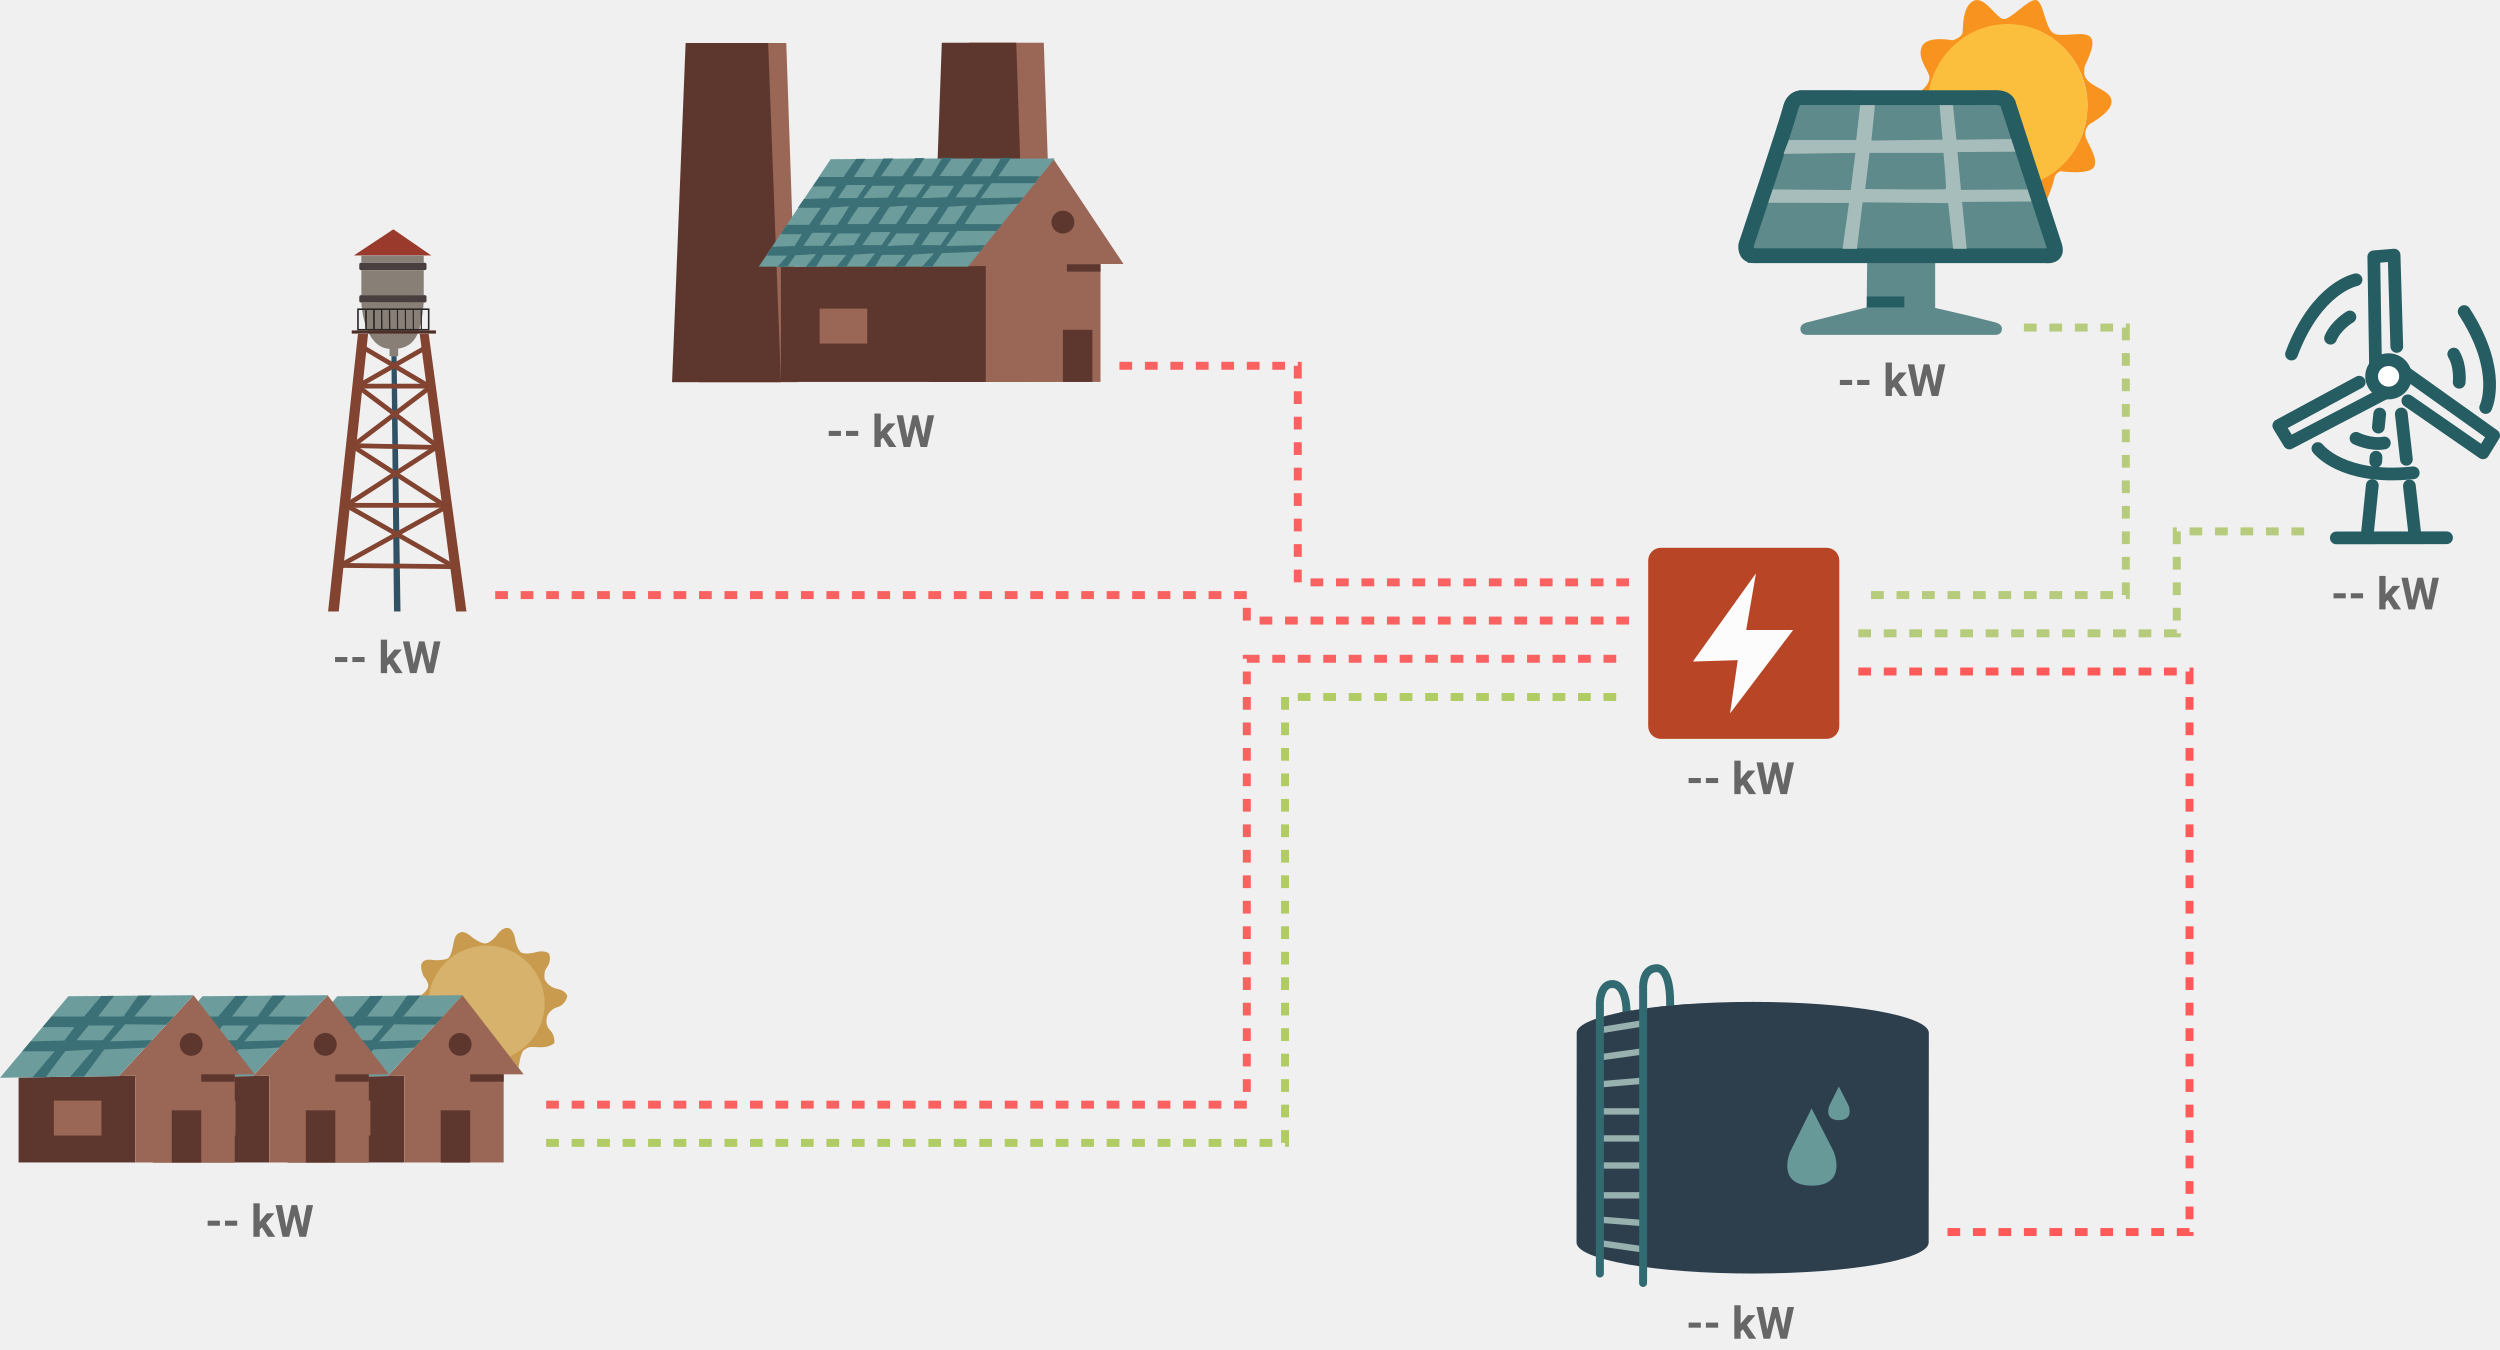
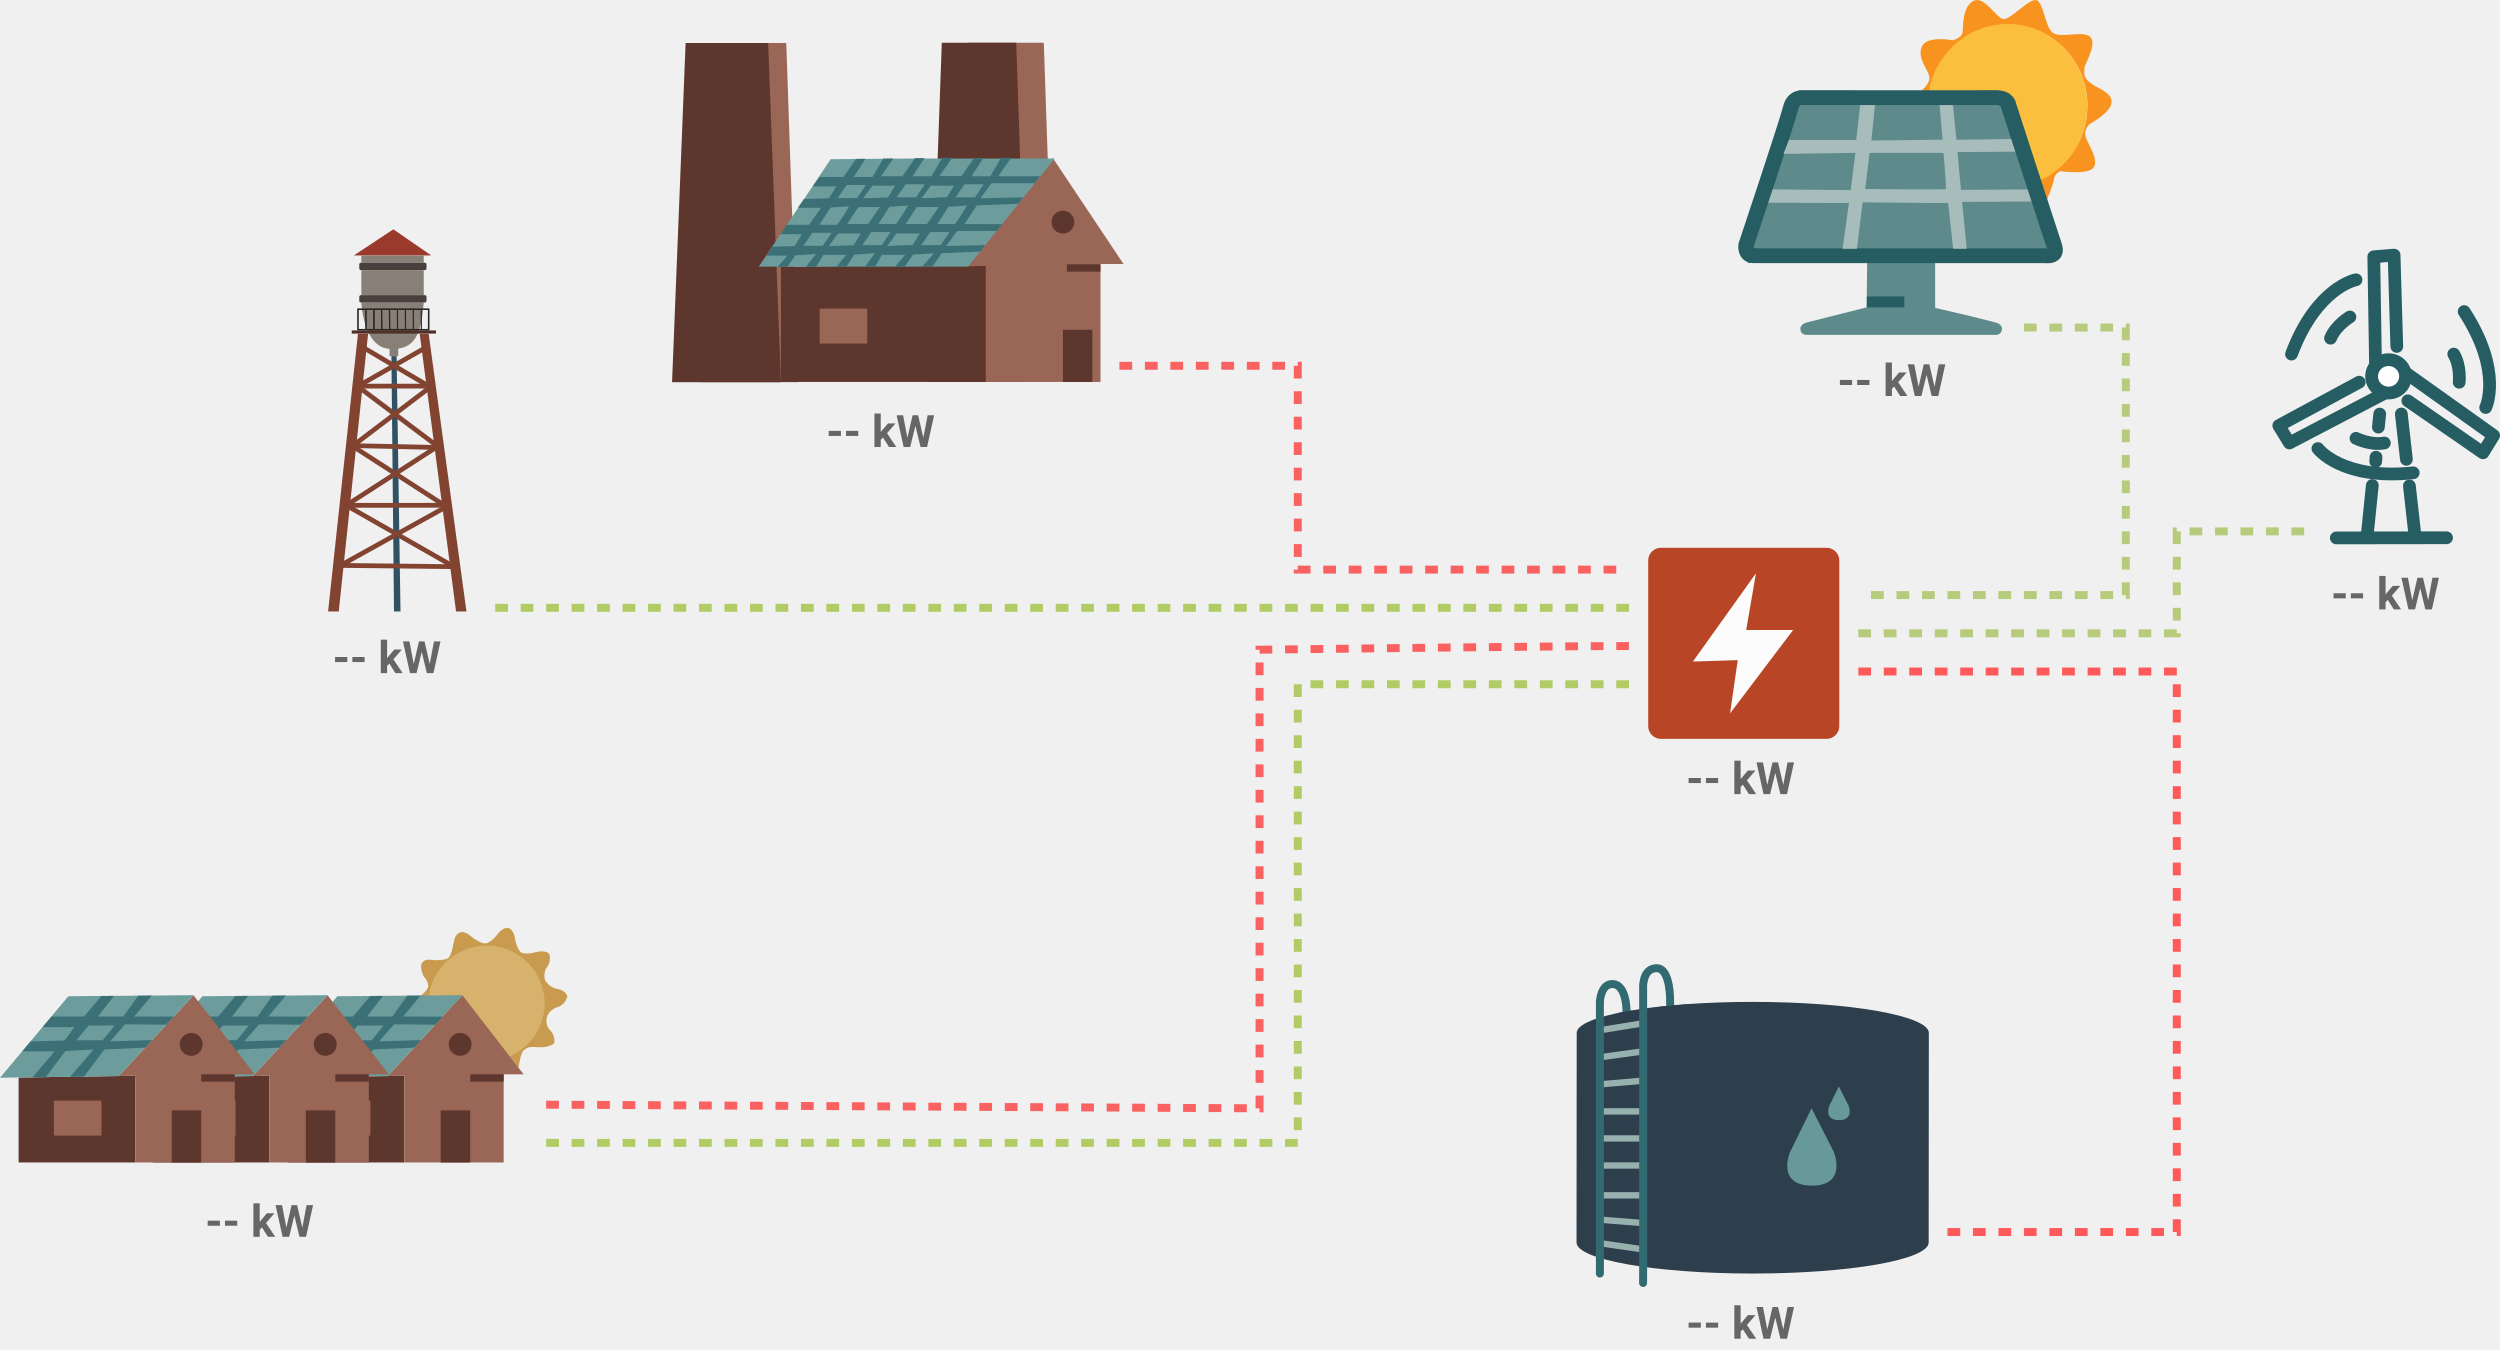
<svg xmlns="http://www.w3.org/2000/svg" id="PowerNet" width="1569.951" height="847.695" viewBox="0 0 1569.951 847.695">
  <g id="EnergieStroom" transform="translate(-177.024 -202.305)">
    <g id="Group_199" data-name="Group 199" transform="translate(-0.941 2.305)">
      <g id="Molen" transform="translate(1605 356.2)">
        <g id="Layer_1" data-name="Layer 1" transform="translate(40.129 103.762)">
          <path id="Path_29" data-name="Path 29" d="M85.49,142.273l.844-8.2" transform="translate(-59.084 -134.016)" fill="none" stroke="#265d62" stroke-linecap="round" stroke-miterlimit="10" stroke-width="8" />
          <path id="Path_30" data-name="Path 30" d="M76.52,222.5l3.07-29.975" transform="translate(-56.997 -147.614)" fill="none" stroke="#265d62" stroke-linecap="round" stroke-miterlimit="10" stroke-width="8" />
          <path id="Path_31" data-name="Path 31" d="M110.87,192.86l3.346,29.8" transform="translate(-64.987 -147.691)" fill="none" stroke="#265d62" stroke-linecap="round" stroke-miterlimit="10" stroke-width="8" />
          <path id="Path_32" data-name="Path 32" d="M104.27,134l3.192,28.494" transform="translate(-63.452 -134)" fill="none" stroke="#265d62" stroke-linecap="round" stroke-miterlimit="10" stroke-width="8" />
          <line id="Line_37" data-name="Line 37" x1="69.212" y2="0.092" transform="translate(0 77.745)" fill="none" stroke="#265d62" stroke-linecap="round" stroke-miterlimit="10" stroke-width="8" />
          <path id="Path_33" data-name="Path 33" d="M83.33,172.033l.169-2.663" transform="translate(-58.581 -142.227)" fill="none" stroke="#265d62" stroke-linecap="round" stroke-miterlimit="10" stroke-width="8" />
        </g>
        <g id="Layer_2" data-name="Layer 2" transform="translate(4 4)">
          <ellipse id="Ellipse_20" data-name="Ellipse 20" cx="10.644" cy="10.467" rx="10.644" ry="10.467" transform="translate(58.292 65.666)" fill="#fff" stroke="#265d62" stroke-miterlimit="10" stroke-width="8" />
          <path id="Path_34" data-name="Path 34" d="M70.28,115.012,10.669,146.168,4,135.263,54.487,107.99" transform="translate(-4 -28.188)" fill="none" stroke="#265d62" stroke-linecap="round" stroke-linejoin="round" stroke-width="8" />
          <path id="Path_35" data-name="Path 35" d="M36,162.3s15.049,20.021,59.857,15.241" transform="translate(-11.443 -40.821)" fill="none" stroke="#265d62" stroke-linecap="round" stroke-miterlimit="10" stroke-width="8" />
          <path id="Path_36" data-name="Path 36" d="M82.814,72.322,81.74,5.067,94.479,4l1.7,57.363" transform="translate(-22.082 -4)" fill="none" stroke="#265d62" stroke-linecap="round" stroke-linejoin="round" stroke-width="8" />
          <path id="Path_37" data-name="Path 37" d="M54.913,24.2s-24.649,4.451-40.5,46.658" transform="translate(-6.421 -8.699)" fill="none" stroke="#265d62" stroke-linecap="round" stroke-miterlimit="10" stroke-width="8" />
          <path id="Path_38" data-name="Path 38" d="M108.43,100.74l54.777,39.038-6.7,10.882L109.328,118" transform="translate(-28.29 -26.502)" fill="none" stroke="#265d62" stroke-linecap="round" stroke-linejoin="round" stroke-width="8" />
          <path id="Path_39" data-name="Path 39" d="M169.212,110.462S180.247,87.984,155.69,50.19" transform="translate(-39.283 -14.744)" fill="none" stroke="#265d62" stroke-linecap="round" stroke-miterlimit="10" stroke-width="8" />
          <path id="Path_40" data-name="Path 40" d="M67.19,153.93s9.032,4.543,17.788,2.924" transform="translate(-18.698 -38.874)" fill="none" stroke="#265d62" stroke-linecap="round" stroke-miterlimit="10" stroke-width="8" />
          <path id="Path_41" data-name="Path 41" d="M58.508,54.62s-8.733,5.1-12.148,13.337" transform="translate(-13.853 -15.774)" fill="none" stroke="#265d62" stroke-linecap="round" stroke-miterlimit="10" stroke-width="8" />
          <path id="Path_42" data-name="Path 42" d="M150.59,102.689s1.143-10.015-3.4-17.689" transform="translate(-37.306 -22.841)" fill="none" stroke="#265d62" stroke-linecap="round" stroke-miterlimit="10" stroke-width="8" />
        </g>
      </g>
      <g id="Group_120" data-name="Group 120">
        <g id="House" transform="translate(346.853 782.722)">
          <ellipse id="Ellipse_18" data-name="Ellipse 18" cx="36.434" cy="36.86" rx="36.434" ry="36.86" transform="translate(100.451 10.509)" fill="#d7b26c" />
          <path id="Path_24" data-name="Path 24" d="M78.642,47.408A36.308,36.308,0,0,0,6.3,42.973L0,43.036a13.649,13.649,0,0,0,5.112-4.82c1.945-3.261-2.363-7.75-2.363-7.75S-.071,24.646,1.693,22s5.2-2.024,7.4-1.756,7.482-.095,8.963-1.15,2.646-4.844,3.355-8.986S22.99,3.846,25.959,2.79s7.159,3.087,7.159,3.087,5.828,4.371,8.742,3.875,6.521-4.726,6.521-4.726S51.643-.486,55.7.089s4.726,8.459,4.726,8.459,1.575,6.3,4.056,7.144,5.812.354,9.16-.528,6.38-.189,7.522.756,1.5,5.734-.977,8.813S78.8,32.4,78.8,32.4a11.026,11.026,0,0,0,7.813,5.907c5.749,1.079,6.364,4.718,6.364,4.718s-1.237,5.324-5.907,6.647a10.514,10.514,0,0,0-6.435,5.112s-2.465,5.08,1.315,9.254a10.071,10.071,0,0,1,2.827,8.427s-3.15,3-10.31,2.473-6.521.7-8.664,1.764-3.5,11.223-3.5,11.223l-5.56-7.191a36.316,36.316,0,0,0,21.9-33.331Z" transform="translate(94.417 -0.047)" fill="#c99b4e" />
          <path id="Path_25" data-name="Path 25" d="M130,172.375h73.325V117.92L130,119.023Z" transform="translate(-118.32 -25.083)" fill="#5d372e" />
          <path id="Path_26" data-name="Path 26" d="M81.766,53.67,34.88,104.431l10.4-.158v54.455h62.4V103.375h12.515Z" transform="translate(39.729 -11.436)" fill="#9a6756" />
          <path id="Path_27" data-name="Path 27" d="M205.165,53.67l-46.886,50.761L83.67,105.518l42.924-51.186,51.69-.433Z" transform="translate(-83.67 -11.436)" fill="#6c9c9c" />
          <path id="Path_28" data-name="Path 28" d="M99.29,88.993l5.214-6.23,21.265-.559,6.191-8.388H112.01l5.608-6.687h20.43l10.837-12.861,7.963-.071L146.766,67.129h16l9.254-13.058L180.476,54,169.5,67.129l24.928.079L189.7,72.28l-25.912-.26L154.4,82.732l26.408-.788-4.348,4.726L150.7,87.812,138.04,104.887l-8.758.15,14.712-17.17-17.713.929-12.294,16.4-8.333.118,13.885-16.319ZM149.7,82.07l7.529-9.254h-16.39l-7.663,9.254Z" transform="translate(-85.231 -11.506)" fill="#3b7076" />
          <rect id="Rectangle_149" data-name="Rectangle 149" width="29.874" height="21.942" transform="translate(33.828 108.455)" fill="#9a6756" />
          <rect id="Rectangle_150" data-name="Rectangle 150" width="18.509" height="32.748" transform="translate(107.854 114.543)" fill="#5d372e" />
          <rect id="Rectangle_151" data-name="Rectangle 151" width="21.045" height="4.615" transform="translate(126.362 91.939)" fill="#5d372e" />
          <ellipse id="Ellipse_19" data-name="Ellipse 19" cx="7.191" cy="7.191" rx="7.191" ry="7.191" transform="translate(112.879 65.94)" fill="#5d372e" />
        </g>
        <g id="House-2" data-name="House" transform="translate(262.16 824.956)">
          <path id="Path_25-2" data-name="Path 25" d="M130,172.375h73.325V117.92L130,119.023Z" transform="translate(-118.32 -67.317)" fill="#5d372e" />
          <path id="Path_26-2" data-name="Path 26" d="M81.766,53.67,34.88,104.431l10.4-.158v54.455h62.4V103.375h12.515Z" transform="translate(39.729 -53.67)" fill="#9a6756" />
          <path id="Path_27-2" data-name="Path 27" d="M205.165,53.67l-46.886,50.761L83.67,105.518l42.924-51.186,51.69-.433Z" transform="translate(-83.67 -53.67)" fill="#6c9c9c" />
          <path id="Path_28-2" data-name="Path 28" d="M99.29,88.993l5.214-6.23,21.265-.559,6.191-8.388H112.01l5.608-6.687h20.43l10.837-12.861,7.963-.071L146.766,67.129h16l9.254-13.058L180.476,54,169.5,67.129l24.928.079L189.7,72.28l-25.912-.26L154.4,82.732l26.408-.788-4.348,4.726L150.7,87.812,138.04,104.887l-8.758.15,14.712-17.17-17.713.929-12.294,16.4-8.333.118,13.885-16.319ZM149.7,82.07l7.529-9.254h-16.39l-7.663,9.254Z" transform="translate(-85.231 -53.74)" fill="#3b7076" />
          <rect id="Rectangle_149-2" data-name="Rectangle 149" width="29.874" height="21.942" transform="translate(33.828 66.221)" fill="#9a6756" />
          <rect id="Rectangle_150-2" data-name="Rectangle 150" width="18.509" height="32.748" transform="translate(107.854 72.309)" fill="#5d372e" />
          <rect id="Rectangle_151-2" data-name="Rectangle 151" width="21.045" height="4.615" transform="translate(126.363 49.705)" fill="#5d372e" />
          <ellipse id="Ellipse_19-2" data-name="Ellipse 19" cx="7.191" cy="7.191" rx="7.191" ry="7.191" transform="translate(112.879 23.707)" fill="#5d372e" />
        </g>
        <g id="House-3" data-name="House" transform="translate(177.965 824.956)">
          <path id="Path_25-3" data-name="Path 25" d="M130,172.375h73.325V117.92L130,119.023Z" transform="translate(-118.32 -67.317)" fill="#5d372e" />
          <path id="Path_26-3" data-name="Path 26" d="M81.766,53.67,34.88,104.431l10.4-.158v54.455h62.4V103.375h12.515Z" transform="translate(39.729 -53.67)" fill="#9a6756" />
          <path id="Path_27-3" data-name="Path 27" d="M205.165,53.67l-46.886,50.761L83.67,105.518l42.924-51.186,51.69-.433Z" transform="translate(-83.67 -53.67)" fill="#6c9c9c" />
          <path id="Path_28-3" data-name="Path 28" d="M99.29,88.993l5.214-6.23,21.265-.559,6.191-8.388H112.01l5.608-6.687h20.43l10.837-12.861,7.963-.071L146.766,67.129h16l9.254-13.058L180.476,54,169.5,67.129l24.928.079L189.7,72.28l-25.912-.26L154.4,82.732l26.408-.788-4.348,4.726L150.7,87.812,138.04,104.887l-8.758.15,14.712-17.17-17.713.929-12.294,16.4-8.333.118,13.885-16.319ZM149.7,82.07l7.529-9.254h-16.39l-7.663,9.254Z" transform="translate(-85.231 -53.74)" fill="#3b7076" />
          <rect id="Rectangle_149-3" data-name="Rectangle 149" width="29.874" height="21.942" transform="translate(33.827 66.221)" fill="#9a6756" />
          <rect id="Rectangle_150-3" data-name="Rectangle 150" width="18.509" height="32.748" transform="translate(107.854 72.309)" fill="#5d372e" />
          <rect id="Rectangle_151-3" data-name="Rectangle 151" width="21.045" height="4.615" transform="translate(126.362 49.705)" fill="#5d372e" />
          <ellipse id="Ellipse_19-3" data-name="Ellipse 19" cx="7.191" cy="7.191" rx="7.191" ry="7.191" transform="translate(112.879 23.707)" fill="#5d372e" />
        </g>
      </g>
      <g id="House-4" data-name="House" transform="translate(656.689 299.312)">
        <path id="Path_50" data-name="Path 50" d="M7.723,0h47L62,213H0Z" transform="translate(-39.689 -72.312)" fill="#9a6756" />
        <path id="Path_53" data-name="Path 53" d="M7.723,0h47L62,213H0Z" transform="translate(122.035 -72.482)" fill="#9a6756" />
        <path id="Path_51" data-name="Path 51" d="M8.517,0H60.347l8.022,213H0Z" transform="translate(-56.689 -72.312)" fill="#5d372e" />
        <path id="Path_52" data-name="Path 52" d="M7.679,0H54.413l7.233,213H0Z" transform="translate(105.035 -72.482)" fill="#5d372e" />
        <path id="Path_25-4" data-name="Path 25" d="M130,191.8H259.451V117.92L130,119.416Z" transform="translate(-118.32 -51.27)" fill="#5d372e" />
        <path id="Path_26-4" data-name="Path 26" d="M89.017,53.67l-54.137,67.9,12-.211V194.2h72.053V120.159h14.451Z" transform="translate(93.443 -53.67)" fill="#9a6756" />
        <path id="Path_27-4" data-name="Path 27" d="M267.637,53.9l-54.525,67.919H81.774l45.144-67.482,52.063-.437Z" transform="translate(-84.002 -53.67)" fill="#6c9c9c" />
        <path id="Path_28-4" data-name="Path 28" d="M99.29,84.964l3.848-5.513,15.695-.495,4.569-7.422H108.678l4.139-5.917H127.9l8-11.381,5.877-.063-7.44,11.444h11.806l6.83-11.555L159.209,54l-8.1,11.618,18.4.07-3.488,4.488-19.124-.23-6.929,9.478,19.491-.7-3.209,4.182-19.014,1.011-9.341,15.109-6.464.132,10.858-15.193-13.073.822L110.137,99.3l-6.15.1,10.248-14.44Zm37.2-6.126,5.557-8.189h-12.1L124.3,78.838Z" transform="translate(-76.979 -53.772)" fill="#3b7076" />
        <path id="Path_49" data-name="Path 49" d="M101.136,84.964l3.541-5.541,14.156-.467,4.569-7.422H109.95l3.892-5.917H127.9l8-11.381,5.877-.063-7.44,11.444h11.806l6.83-11.555L159.209,54l-8.1,11.618,18.4.07-3.488,4.488-19.124-.23-6.929,9.478,19.491-.7-3.209,4.182-19.014,1.011-4.947,8.007-6.464.132,6.464-8.091-13.073.822-4.976,7.136-6.15.1,6.15-7.066Zm35.356-6.126,5.557-8.189h-12.1L124.3,78.838Z" transform="translate(-98.518 -23.772)" fill="#3b7076" />
        <path id="Path_45" data-name="Path 45" d="M99.29,84.964l3.848-5.513,15.695-.495,4.569-7.422H108.678l4.139-5.917H127.9l8-11.381,5.877-.063-7.44,11.444h11.806l6.83-11.555L159.209,54l-8.1,11.618,18.4.07-3.488,4.488-19.124-.23-6.929,9.478,19.491-.7-3.209,4.182-19.014,1.011-9.341,15.109-6.464.132,10.858-15.193-13.073.822L110.137,99.3l-6.15.1,10.248-14.44Zm37.2-6.126,5.557-8.189h-12.1L124.3,78.838Z" transform="translate(-39.979 -54.229)" fill="#3b7076" />
        <path id="Path_48" data-name="Path 48" d="M99.29,84.964l3.848-5.513,15.695-.495,4.569-7.422H108.678l4.139-5.917H127.9l8-11.381,5.877-.063-7.44,11.444h11.806l6.83-11.555L159.209,54l-8.1,11.618,18.4.07-3.488,4.488-19.124-.23-6.929,9.478,19.491-.7-3.209,4.182-19.014,1.011-4.947,8.474h-6.3l6.3-8.425-13.073.822-4.976,7.6-6.15.1,6.15-7.533Zm37.2-6.126,5.557-8.189h-12.1L124.3,78.838Z" transform="translate(-61.519 -24.229)" fill="#3b7076" />
        <path id="Path_46" data-name="Path 46" d="M99.29,84.964l3.848-5.513,15.695-.495,4.569-7.422H108.678l4.139-5.917H127.9l8-11.381,5.877-.063-7.44,11.444h11.806l6.83-11.555L159.209,54l-8.1,11.618h26.307l-3.364,4.328H146.892l-6.929,9.478,26.94-.585-3.141,4.051-26.531,1.03-9.341,15.109-6.464.132,10.858-15.193-13.073.822L110.137,99.3l-6.15.1,10.248-14.44Zm37.2-6.126,5.557-8.189h-12.1L124.3,78.838Z" transform="translate(-2.979 -54.229)" fill="#3b7076" />
        <path id="Path_47" data-name="Path 47" d="M99.29,84.964l3.848-5.513,15.695-.495,4.569-7.422H108.678l4.139-5.917H127.9l8-11.381,5.877-.063-7.44,11.444h11.806l6.83-11.555L159.209,54l-8.1,11.618,23.966.051-3.357,4.277H146.892l-6.929,9.478,24.5-.585-3.141,4.051-24.1,1.03L131.3,92.347l-6.464.132,7.452-8.512-13.073.822-5.316,7.585-6.15.1,6.49-7.515Zm37.2-6.126,5.557-8.189h-12.1L124.3,78.838Z" transform="translate(-24.519 -24.229)" fill="#3b7076" />
        <rect id="Rectangle_149-4" data-name="Rectangle 149" width="29.874" height="21.942" transform="translate(36.004 94.485)" fill="#9a6756" />
        <rect id="Rectangle_150-4" data-name="Rectangle 150" width="18.509" height="32.748" transform="translate(188.762 107.783)" fill="#5d372e" />
        <rect id="Rectangle_151-4" data-name="Rectangle 151" width="21.045" height="4.615" transform="translate(191.271 66.65)" fill="#5d372e" />
        <ellipse id="Ellipse_19-4" data-name="Ellipse 19" cx="7.191" cy="7.191" rx="7.191" ry="7.191" transform="translate(181.572 32.983)" fill="#5d372e" />
      </g>
      <g id="WaterToren" transform="translate(307.56 344)">
        <path id="Path_55" data-name="Path 55" d="M136.5,45.9c-1.58,19.13-4.84,30.17-21.46,29.19S97.32,45.98,97.32,45.98l39.17-.08Z" fill="#887f76" />
        <rect id="Rectangle_154" data-name="Rectangle 154" width="44.4" height="12.9" transform="translate(95.21 50.17)" fill="none" stroke="#2a2625" stroke-miterlimit="10" stroke-width="1" />
        <line id="Line_41" data-name="Line 41" x2="0.08" y2="12.32" transform="translate(100.21 50.74)" fill="none" stroke="#2a2625" stroke-miterlimit="10" stroke-width="0.75" />
        <line id="Line_42" data-name="Line 42" x2="0.08" y2="12.32" transform="translate(100.21 50.87)" fill="none" stroke="#2a2625" stroke-miterlimit="10" stroke-width="0.75" />
        <line id="Line_43" data-name="Line 43" x2="0.08" y2="12.32" transform="translate(105.21 50.45)" fill="none" stroke="#2a2625" stroke-miterlimit="10" stroke-width="0.75" />
        <line id="Line_44" data-name="Line 44" x2="0.08" y2="12.32" transform="translate(105.21 50.77)" fill="none" stroke="#2a2625" stroke-miterlimit="10" stroke-width="0.75" />
        <line id="Line_45" data-name="Line 45" x2="0.08" y2="12.32" transform="translate(110.03 50.45)" fill="none" stroke="#2a2625" stroke-miterlimit="10" stroke-width="0.75" />
        <line id="Line_46" data-name="Line 46" x2="0.08" y2="12.33" transform="translate(110.03 50.8)" fill="none" stroke="#2a2625" stroke-miterlimit="10" stroke-width="0.75" />
        <line id="Line_47" data-name="Line 47" x2="0.09" y2="12.33" transform="translate(115 51.1)" fill="none" stroke="#2a2625" stroke-miterlimit="10" stroke-width="0.75" />
        <line id="Line_48" data-name="Line 48" x2="0.09" y2="12.32" transform="translate(115 50.77)" fill="none" stroke="#2a2625" stroke-miterlimit="10" stroke-width="0.75" />
        <line id="Line_49" data-name="Line 49" x2="0.08" y2="12.32" transform="translate(119.98 50.74)" fill="none" stroke="#2a2625" stroke-miterlimit="10" stroke-width="0.75" />
        <line id="Line_50" data-name="Line 50" x2="0.08" y2="12.33" transform="translate(124.98 50.7)" fill="none" stroke="#2a2625" stroke-miterlimit="10" stroke-width="0.75" />
        <line id="Line_51" data-name="Line 51" x2="0.08" y2="12.32" transform="translate(129.93 50.67)" fill="none" stroke="#2a2625" stroke-miterlimit="10" stroke-width="0.75" />
        <line id="Line_52" data-name="Line 52" x2="0.09" y2="12.32" transform="translate(134.93 50.87)" fill="none" stroke="#2a2625" stroke-miterlimit="10" stroke-width="0.75" />
        <line id="Line_53" data-name="Line 53" x2="52.89" transform="translate(91.29 64.49)" fill="none" stroke="#4d3028" stroke-miterlimit="10" stroke-width="2" />
        <path id="Path_56" data-name="Path 56" d="M92.6,16.43h48.64L117.41,0Z" fill="#9a3a2c" />
        <rect id="Rectangle_155" data-name="Rectangle 155" width="39.17" height="4.57" transform="translate(97.33 16.43)" fill="#887f76" />
        <rect id="Rectangle_156" data-name="Rectangle 156" width="42.22" height="4.62" rx="1" transform="translate(96.02 21)" fill="#493f3e" />
        <rect id="Rectangle_157" data-name="Rectangle 157" width="39.17" height="15.72" transform="translate(97.33 25.63)" fill="#887f76" />
        <rect id="Rectangle_158" data-name="Rectangle 158" width="42.22" height="4.62" rx="1" transform="translate(96.02 41.35)" fill="#493f3e" />
        <rect id="Rectangle_159" data-name="Rectangle 159" width="5.42" height="5.42" transform="translate(115.04 74.21)" fill="#887f76" />
        <path id="Path_57" data-name="Path 57" d="M119.46,79.64,121.91,240h-4.08L116.2,79.64Z" fill="#315265" />
        <path id="Path_58" data-name="Path 58" d="M95.21,65.57,76.44,240h6.69L101.57,65.57Z" fill="#824331" />
        <path id="Path_59" data-name="Path 59" d="M133.95,65.57,156.8,240h6.53L139.6,65.57Z" fill="#824331" />
        <line id="Line_54" data-name="Line 54" x2="42.66" y2="25.14" transform="translate(98.47 74.21)" fill="none" stroke="#824331" stroke-miterlimit="10" stroke-width="3" />
        <line id="Line_55" data-name="Line 55" y1="22.13" x2="38.85" transform="translate(97.33 75.15)" fill="none" stroke="#824331" stroke-miterlimit="10" stroke-width="3" />
        <line id="Line_56" data-name="Line 56" x2="43.91" transform="translate(96.57 98.48)" fill="none" stroke="#824331" stroke-miterlimit="10" stroke-width="3" />
        <line id="Line_57" data-name="Line 57" y1="0.05" x2="61.62" transform="translate(87.81 173.3)" fill="none" stroke="#824331" stroke-miterlimit="10" stroke-width="3" />
        <line id="Line_58" data-name="Line 58" y1="36.35" x2="56.37" transform="translate(87.81 137)" fill="none" stroke="#824331" stroke-miterlimit="10" stroke-width="3" />
        <line id="Line_59" data-name="Line 59" x2="55.71" y2="35.93" transform="translate(93.72 137.37)" fill="none" stroke="#824331" stroke-miterlimit="10" stroke-width="3" />
        <line id="Line_60" data-name="Line 60" x2="52.89" y2="1.16" transform="translate(91.29 135.84)" fill="none" stroke="#824331" stroke-miterlimit="10" stroke-width="3" />
        <line id="Line_61" data-name="Line 61" y1="35.48" x2="46.79" transform="translate(92.6 100)" fill="none" stroke="#824331" stroke-miterlimit="10" stroke-width="3" />
        <line id="Line_62" data-name="Line 62" x2="49.31" y2="37" transform="translate(94.87 98.48)" fill="none" stroke="#824331" stroke-miterlimit="10" stroke-width="3" />
        <line id="Line_63" data-name="Line 63" x2="73.9" y2="0.82" transform="translate(81.59 211.05)" fill="none" stroke="#824331" stroke-miterlimit="10" stroke-width="3" />
        <line id="Line_64" data-name="Line 64" y1="36.3" x2="65.5" transform="translate(84.33 174.7)" fill="none" stroke="#824331" stroke-miterlimit="10" stroke-width="3" />
        <line id="Line_65" data-name="Line 65" x2="67.68" y2="38.52" transform="translate(87.81 173.35)" fill="none" stroke="#824331" stroke-miterlimit="10" stroke-width="3" />
      </g>
      <g id="Solar_Panel" data-name="Solar Panel" transform="translate(1269.38 195.8)">
        <path id="Path_60" data-name="Path 60" d="M161.46,206.62l-14.92-3.77-22.71-5.29v-29.3H81.13l-.3,28.94-22.41,5.65L43.5,206.62s-4.3.86-4.3,3.93,2.13,4.03,4.39,3.94H161.37c2.26.09,4.39-.86,4.39-3.94s-4.3-3.93-4.3-3.93Z" fill="#5e8a8b" />
        <path id="Path_61" data-name="Path 61" d="M220.87,82.08s13.75-7.41,13.75-13.83-8.68-8.15-13.75-12.34-2.89-7.16-3.38-8.64,7.96-14.57,4.1-19.5-18.82.74-23.88-2.96-5.79-20-10.61-20.59-15.68,12.2-20.26,11.95S154.78,1.11,147.78,4.81s-6.27,16.29-6.75,19.75-6.27,4.94-6.27,4.94-16.16-3.21-19.3,3.95,3.86,14.32,4.68,18.76-4.68,8.64-4.68,8.64l4.95,4.31c2.61-25.57,23.72-45.5,49.39-45.5,27.43,0,49.67,22.76,49.67,50.83,0,23.44-15.52,43.12-36.6,49l11.28,9.81s3.56-8.21,4.28-12.42a6.333,6.333,0,0,1,4.1-5.17s17.13,2.47,20.75-2.22-3.14-14.07-4.82-19.01,2.41-8.39,2.41-8.39Z" fill="#f7931e" />
        <ellipse id="Ellipse_21" data-name="Ellipse 21" cx="51.38" cy="50.16" rx="51.38" ry="50.16" transform="translate(116.487 119.408) rotate(-87.06)" fill="#fbbe3d" />
        <path id="Path_62" data-name="Path 62" d="M10.59,164.69H194.04s7.6,1.45,4.88-6.51-28.58-87.74-28.58-87.74-.36-5.25-8.5-5.07-120.67,0-120.67,0-5.97-1.09-7.78,6.69S5.52,157.81,5.52,157.81s-1.09,6.87,5.07,6.87Z" fill="#5e8a8b" stroke="#265d62" stroke-miterlimit="10" stroke-width="9" />
        <path id="Path_63" data-name="Path 63" d="M183.08,123.17l-43.06.26L137.83,99.7l37.13-.26-2.33-7.94-35.43.47-2.31-23.01-8.38.22,1.95,22.73-44.66.54,2.29-23.23-9.29.38L74.25,92.11H32.01l-3.48,8.73,45.19-.63L70.8,123.58l-48.97-.43-2.81,8.37,50.69.14L65.5,161.73l9.02.2,3.75-30.68,53.72.5,3.28,30.02h8.5l-3.04-30.79,44.12-.25-1.77-7.57Zm-52.55-.26c-.55.58-50.63,0-50.63,0l2.73-22.71h46.44S131.07,122.33,130.53,122.91Z" fill="#a7bdbb" />
        <rect id="Rectangle_160" data-name="Rectangle 160" width="23.55" height="6.87" transform="translate(80.92 190.38)" fill="#265d62" />
        <path id="Path_64" data-name="Path 64" d="M9.83,164.94H193.28s7.6,1.45,4.88-6.51-28.58-87.74-28.58-87.74-.36-5.25-8.5-5.07-120.67,0-120.67,0-5.97-1.09-7.78,6.69S4.76,158.07,4.76,158.07,3.67,164.94,9.83,164.94Z" fill="none" stroke="#265d62" stroke-miterlimit="10" stroke-width="9" />
      </g>
      <g id="Duiktank" transform="translate(1156.24 790.265)">
        <path id="Path_65" data-name="Path 65" d="M233,58.4c0-10.77-49.5-19.5-110.57-19.5S11.86,47.64,11.86,58.4c0,.54-.1,131.35-.1,131.59,0,10.77,49.5,19.5,110.57,19.5s110.32-8.69,110.56-19.42c0,0,.11-131.13.11-131.67Z" fill="#2d3f4d" />
        <path id="Path_66" data-name="Path 66" d="M170.55,103.99l5.91-11.97,6.06,11.85s3.89,9.29-5.97,9.29S170.55,103.99,170.55,103.99Z" fill="#679998" />
        <path id="Path_67" data-name="Path 67" d="M145.8,133.25l13.57-27.48,13.9,27.2s8.93,21.32-13.71,21.31-13.76-21.04-13.76-21.04Z" fill="#679998" />
        <line id="Line_66" data-name="Line 66" y1="4.36" x2="26.93" transform="translate(26.42 52.37)" fill="none" stroke="#97b1ae" stroke-linecap="round" stroke-miterlimit="10" stroke-width="4" />
        <line id="Line_67" data-name="Line 67" x2="24.53" y2="3.55" transform="translate(28 190.64)" fill="none" stroke="#97b1ae" stroke-linecap="round" stroke-miterlimit="10" stroke-width="4" />
        <line id="Line_68" data-name="Line 68" x2="26.29" y2="2.08" transform="translate(27.26 175.72)" fill="none" stroke="#97b1ae" stroke-linecap="round" stroke-miterlimit="10" stroke-width="4" />
        <line id="Line_69" data-name="Line 69" x2="25.46" transform="translate(27.34 160.39)" fill="none" stroke="#97b1ae" stroke-linecap="round" stroke-miterlimit="10" stroke-width="4" />
        <line id="Line_70" data-name="Line 70" x2="27.13" transform="translate(26.42 141.65)" fill="none" stroke="#97b1ae" stroke-linecap="round" stroke-miterlimit="10" stroke-width="4" />
        <line id="Line_71" data-name="Line 71" x2="27.13" transform="translate(26.42 124.66)" fill="none" stroke="#97b1ae" stroke-linecap="round" stroke-miterlimit="10" stroke-width="4" />
        <line id="Line_72" data-name="Line 72" x2="26.38" transform="translate(26.42 107.68)" fill="none" stroke="#97b1ae" stroke-linecap="round" stroke-miterlimit="10" stroke-width="4" />
        <line id="Line_73" data-name="Line 73" y1="2.31" x2="27.13" transform="translate(26.42 88.39)" fill="none" stroke="#97b1ae" stroke-linecap="round" stroke-miterlimit="10" stroke-width="4" />
        <line id="Line_74" data-name="Line 74" y1="3.76" x2="27.13" transform="translate(26.42 69.96)" fill="none" stroke="#97b1ae" stroke-linecap="round" stroke-miterlimit="10" stroke-width="4" />
        <path id="Path_68" data-name="Path 68" d="M26.43,209.49V38.91s.41-11.76,8.32-11.21,8.33,15.13,8.33,15.13v3.43" fill="none" stroke="#316a71" stroke-linecap="round" stroke-miterlimit="10" stroke-width="5" />
        <path id="Path_69" data-name="Path 69" d="M53.55,215.43l.04-7.93V31.15S52.53,18.13,61.8,17.74s8.73,21.17,8.73,21.17c-.05,3.72,0,9.85,0,9.85" fill="none" stroke="#316a71" stroke-linecap="round" stroke-miterlimit="10" stroke-width="5" />
        <path id="Path_70" data-name="Path 70" d="M84.58,40.18c-7.4.48-14.43,1.09-21,1.82V58.99h21V40.17Z" fill="#2d3f4d" />
        <path id="Path_71" data-name="Path 71" d="M46.45,49.52V44.23c-2.85.48-5.56.99-8.1,1.52v3.77h8.1Z" fill="#2d3f4d" />
      </g>
-       <path id="Path_127" class="path_usage" data-name="Path 127" d="M520.941,893.7h440v-280h240" fill="none" stroke="#fa6262" stroke-width="5" stroke-dasharray="8" />
-       <path id="Path_128" class="path_production" data-name="Path 128" d="M520.941,917.7h464v-280h216" fill="none" stroke="#b1cc65" stroke-width="5" stroke-dasharray="8" />
-       <path id="Path_129" class="path_usage" data-name="Path 129" d="M488.941,573.7h472v16h240" fill="none" stroke="#fa6262" stroke-width="5" stroke-dasharray="8" />
-       <path id="Path_130" class="path_usage" data-name="Path 130" d="M880.941,429.7h112v136h208" fill="none" stroke="#fa6262" stroke-width="5" stroke-dasharray="8" />
+       <path id="Path_127" class="path_usage" data-name="Path 127" d="M520.941,893.7l448,2.3V608s186-2.3,232-2.3" fill="none" stroke="#fa6262" stroke-width="5" stroke-dasharray="8" />
+       <path id="Path_128" class="path_production" data-name="Path 128" d="M520.941,917.7h472v-288h208" fill="none" stroke="#b1cc65" stroke-width="5" stroke-dasharray="8" />
+       <path id="Path_129" class="path_production" data-name="Path 129" d="M488.941,581.7h712" fill="none" stroke="#b1cc65" stroke-width="5" stroke-dasharray="8" />
+       <path id="Path_130" class="path_usage" data-name="Path 130" d="M880.941,429.7h112v128h208" fill="none" stroke="#fa6262" stroke-width="5" stroke-dasharray="8" />
      <path id="Path_131" class="path_production" data-name="Path 131" d="M1448.941,405.7h64v168h-168" fill="none" stroke="#b6cb7b" stroke-width="5" stroke-dasharray="8" />
      <path id="Path_132" class="path_production" data-name="Path 132" d="M1624.941,533.7h-80v64h-200" fill="none" stroke="#b6cb7b" stroke-width="5" stroke-dasharray="8" />
-       <path id="Path_133" class="path_usage" data-name="Path 133" d="M1400.941,973.7h152v-352h-208" fill="none" stroke="#ff5959" stroke-width="5" stroke-dasharray="8" />
+       <path id="Path_133" class="path_usage" data-name="Path 133" d="M1400.941,973.7h144v-352h-200" fill="none" stroke="#ff5959" stroke-width="5" stroke-dasharray="8" />
      <g>
        <rect id="Rectangle_230" data-name="Rectangle 230" width="120" height="120" transform="translate(1213 544)" rx="8" fill="#b84626" />
        <path id="Path_134" data-name="Path 134" d="M56.793,95.512H86.261L46.654,147.87,51.5,114.427l-28.156.878,39.6-55.435Z" transform="translate(1217.739 500.13)" fill="#fcfcfc" />
      </g>
    </g>
    <text id="Opzichterswoning_En_Kantoorgebouwen_powertext" data-name="-- kW" text-anchor="middle" y="27" transform="translate(730 456)" fill="#666" font-size="28" font-family="Roboto-Bold, Roboto" font-weight="700">
      -- kW
    </text>
    <text id="Waterkot_powertext" data-name="-- kW" text-anchor="middle" y="27" transform="translate(420 598)" fill="#666" font-size="28" font-family="Roboto-Bold, Roboto" font-weight="700">
      -- kW
    </text>
    <text id="windmolen_powertext" data-name="-- kW" text-anchor="middle" y="27" transform="translate(1675 558)" fill="#666" font-size="28" font-family="Roboto-Bold, Roboto" font-weight="700">
      -- kW
    </text>
    <text id="zonnepanelen_powertext" data-name="-- kW" text-anchor="middle" y="27" transform="translate(1365 424)" fill="#666" font-size="28" font-family="Roboto-Bold, Roboto" font-weight="700">
      -- kW
    </text>
    <text id="Duiktank_powertext" data-name="-- kW" text-anchor="middle" y="27" transform="translate(1270 1016)" fill="#666" font-size="28" font-family="Roboto-Bold, Roboto" font-weight="700">
      -- kW
    </text>
    <text id="Fuifzaal_powertext" data-name="-- kW" text-anchor="middle" y="27" transform="translate(340 952)" fill="#666" font-size="28" font-family="Roboto-Bold, Roboto" font-weight="700">
      -- kW
    </text>
    <text id="Transfo_powertext" data-name="-- kW" text-anchor="middle" y="37" transform="translate(1270 664)" fill="#666" font-size="28" font-family="Roboto-Bold, Roboto" font-weight="700">
      -- kW
    </text>
  </g>
</svg>
